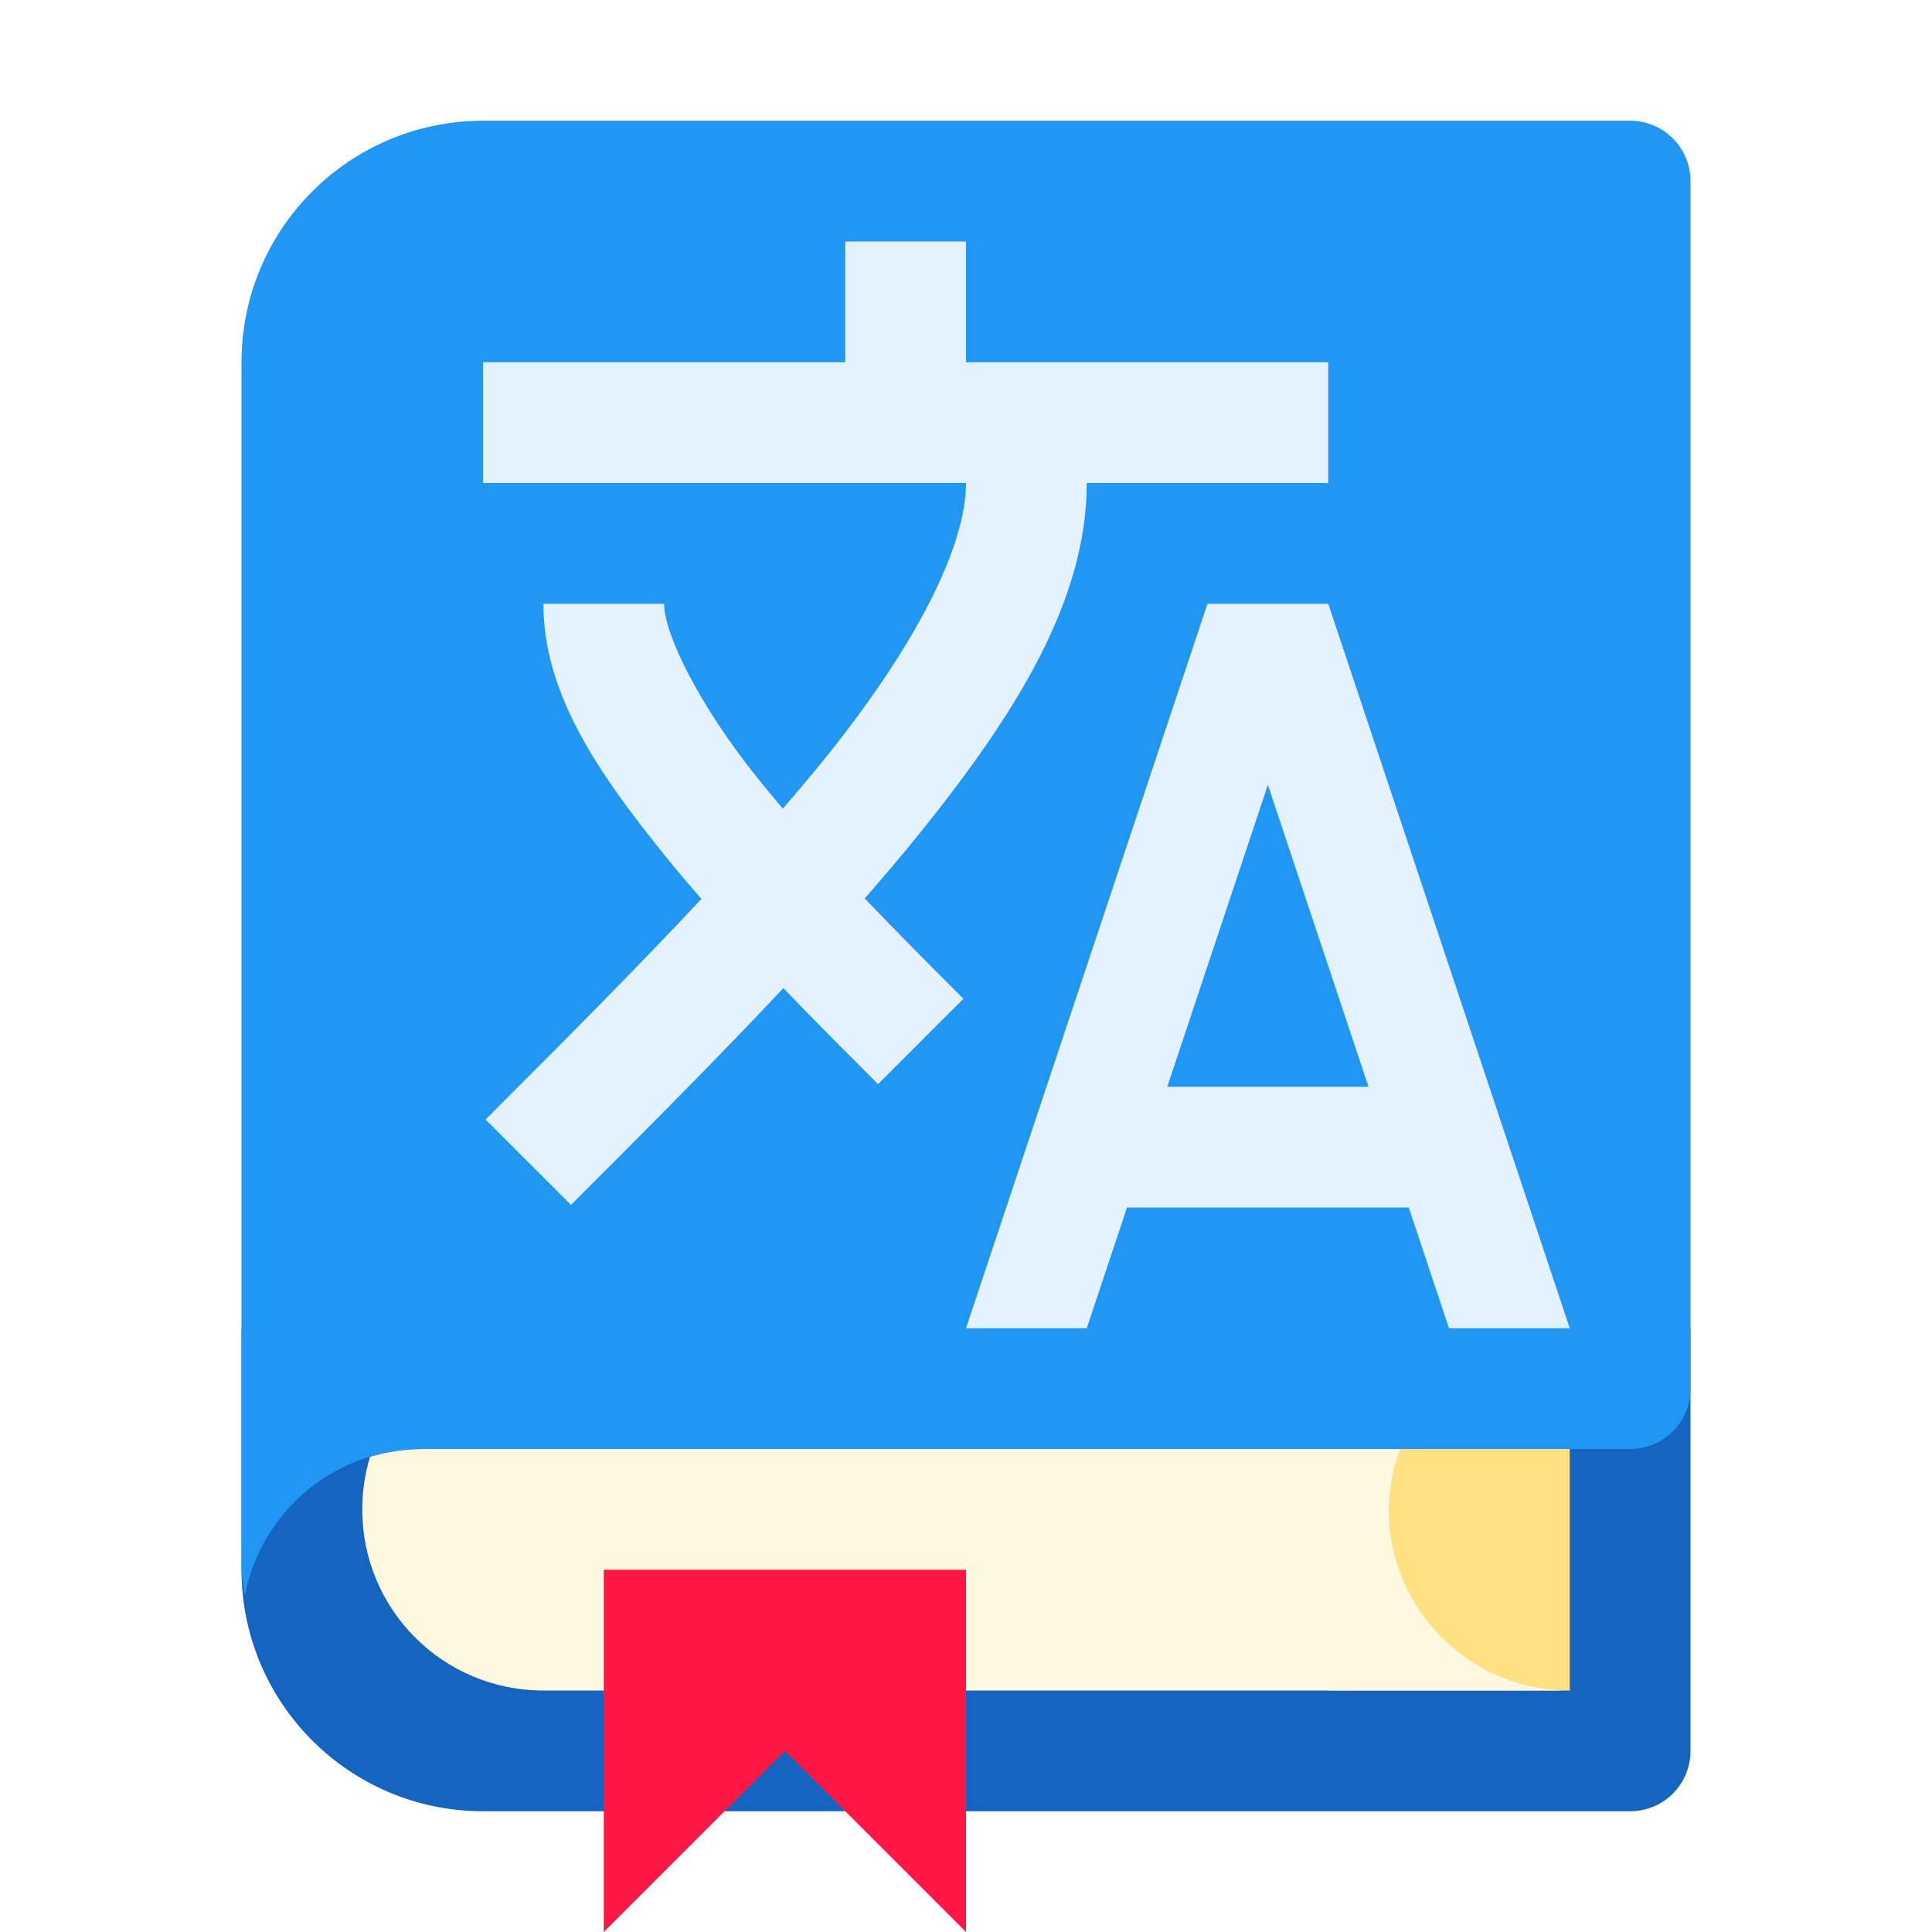
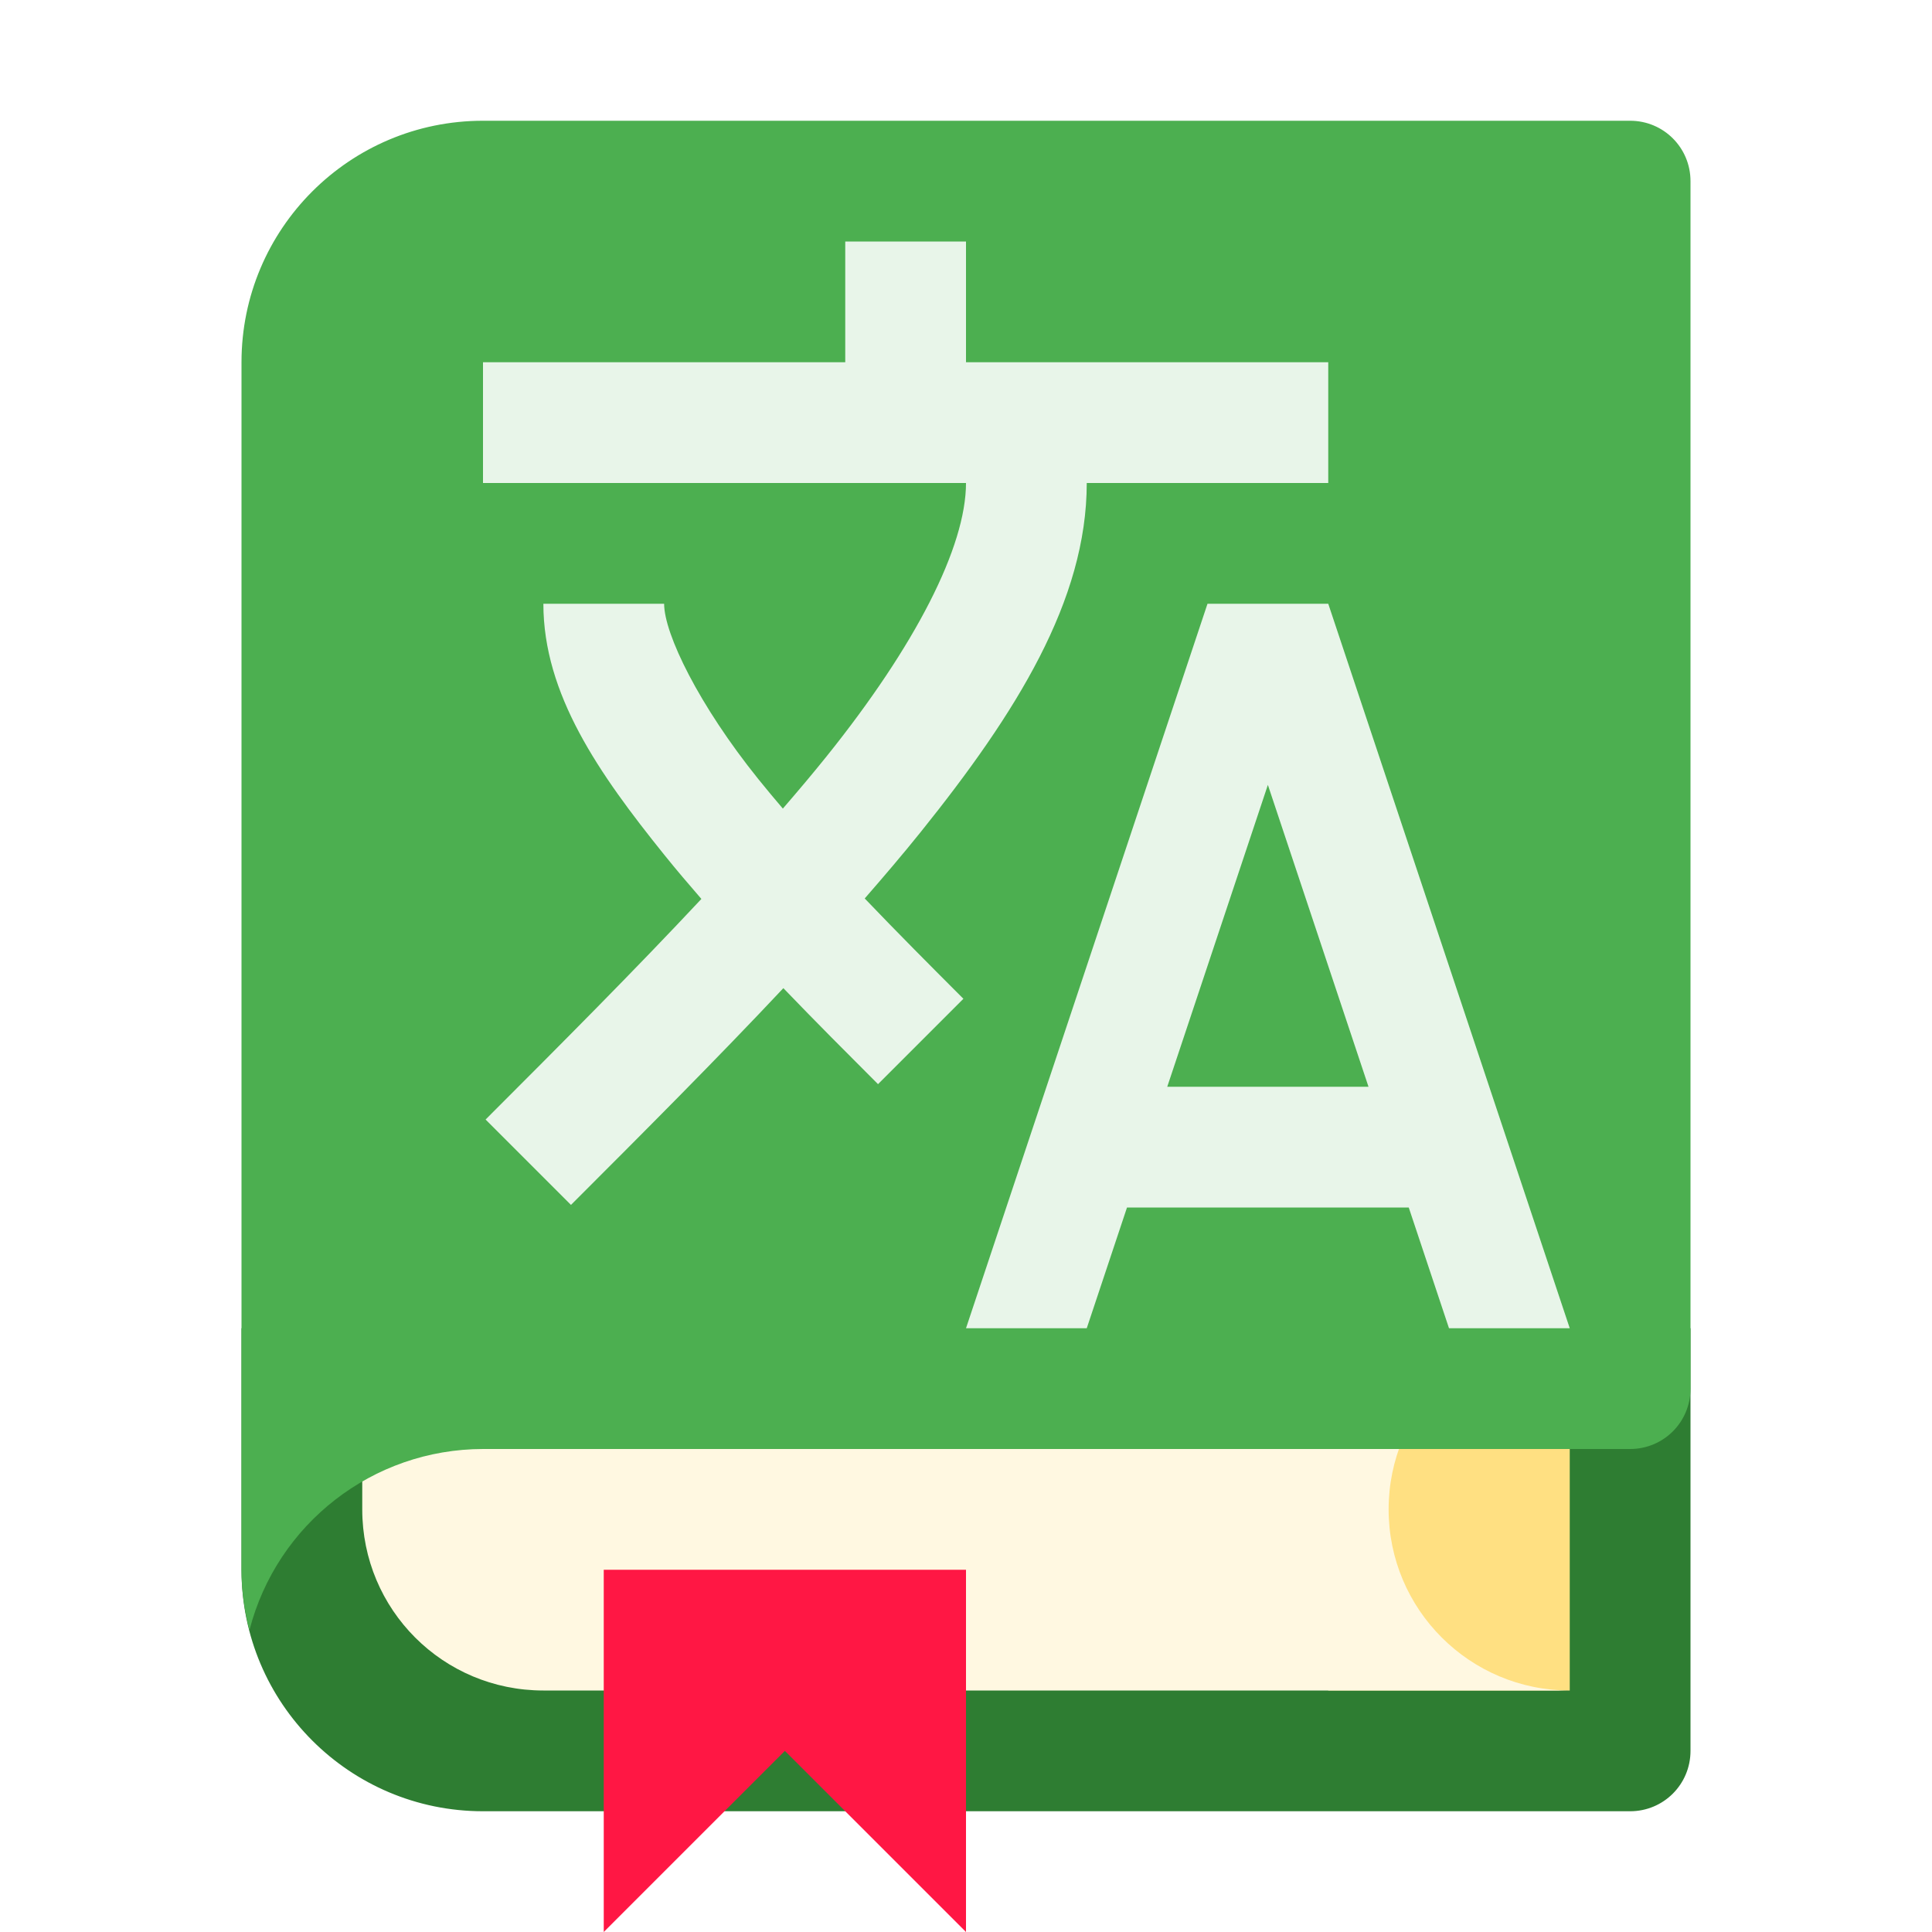
<svg xmlns="http://www.w3.org/2000/svg" viewBox="0 0 1024 1024">
-   <path d="M128 704v128c0 70.692 57.308 128 128 128h608c17.728 0 32-14.272 32-32V704z" fill="#1565c0" />
-   <path d="M704 768v128h128V768z" fill="#ffe082" />
-   <path d="M224 768c-9.71 0-19.062 1.46-27.883 4.117A96.506 96.506 0 00192 800c0 53.184 42.816 96 96 96h544c-53.02 0-96-42.98-96-96a96 96 0 016.129-32z" fill="#fff8e1" />
+   <path d="M128 704v128c0 70.692 57.308 128 128 128h608c17.728 0 32-14.272 32-32V704z" fill="#2e7d32" />
+   <path d="M704 704v192h128V704z" fill="#ffe082" />
+   <path d="M192 704v96c0 53.184 42.816 96 96 96h544a96 96 0 01-96-96 96 96 0 0196-96z" fill="#fff8e1" />
  <path d="M320 832h192v192l-96-96-96 96z" fill="#ff1744" />
-   <path d="M256 64c-70.692 0-128 57.308-128 128v640a128 128 0 001.791 13.607C138.331 801.29 177.115 768 224 768h640c17.728 0 32-14.272 32-32V96c0-17.728-14.272-32-32-32z" fill="#2196f3" />
-   <path d="M448 128v64H256v64h256c0 33.778-26.676 86.11-73.947 144.959-7.257 9.034-15.068 18.276-23.123 27.611-4.479-5.242-8.838-10.461-13.002-15.634C370.55 373.95 352 336 352 320h-64c0 48 29.45 90.049 64.072 133.064 6.302 7.83 12.933 15.627 19.68 23.39-35.13 37.553-74.249 76.79-114.379 116.919l45.254 45.254c38.924-38.924 77.278-77.307 112.568-114.883 17.182 17.87 34.328 35.033 50.178 50.883l45.254-45.254c-16.799-16.799-34.744-34.801-52.309-53.17 10.301-11.813 20.31-23.56 29.63-35.162C538.675 377.889 576 318.222 576 256h128v-64H512v-64zm192 192L512 704h64l21.334-64h149.332L768 704h64L704 320zm32 96l53.334 160H618.666z" fill="#e3f2fd" />
+   <path d="M256 64c-70.692 0-128 57.308-128 128v640c0 11.088 1.557 21.787 4.207 32.047C146.767 807.565 197.672 768.07 256 768h608c17.728 0 32-14.272 32-32V96c0-17.728-14.272-32-32-32z" fill="#4caf50" />
+   <path d="M448 128v64H256v64h256c0 33.778-26.676 86.11-73.947 144.959-7.257 9.034-15.068 18.276-23.123 27.611-4.479-5.242-8.838-10.461-13.002-15.634C370.55 373.95 352 336 352 320h-64c0 48 29.45 90.049 64.072 133.064 6.302 7.83 12.933 15.627 19.68 23.39-35.13 37.553-74.249 76.79-114.379 116.919l45.254 45.254c38.924-38.924 77.278-77.307 112.568-114.883 17.182 17.87 34.328 35.033 50.178 50.883l45.254-45.254c-16.799-16.799-34.744-34.801-52.309-53.17 10.301-11.813 20.31-23.56 29.63-35.162C538.675 377.889 576 318.222 576 256h128v-64H512v-64zm192 192L512 704h64l21.334-64h149.332L768 704h64L704 320zm32 96l53.334 160H618.666z" fill="#e8f5e9" />
</svg>
